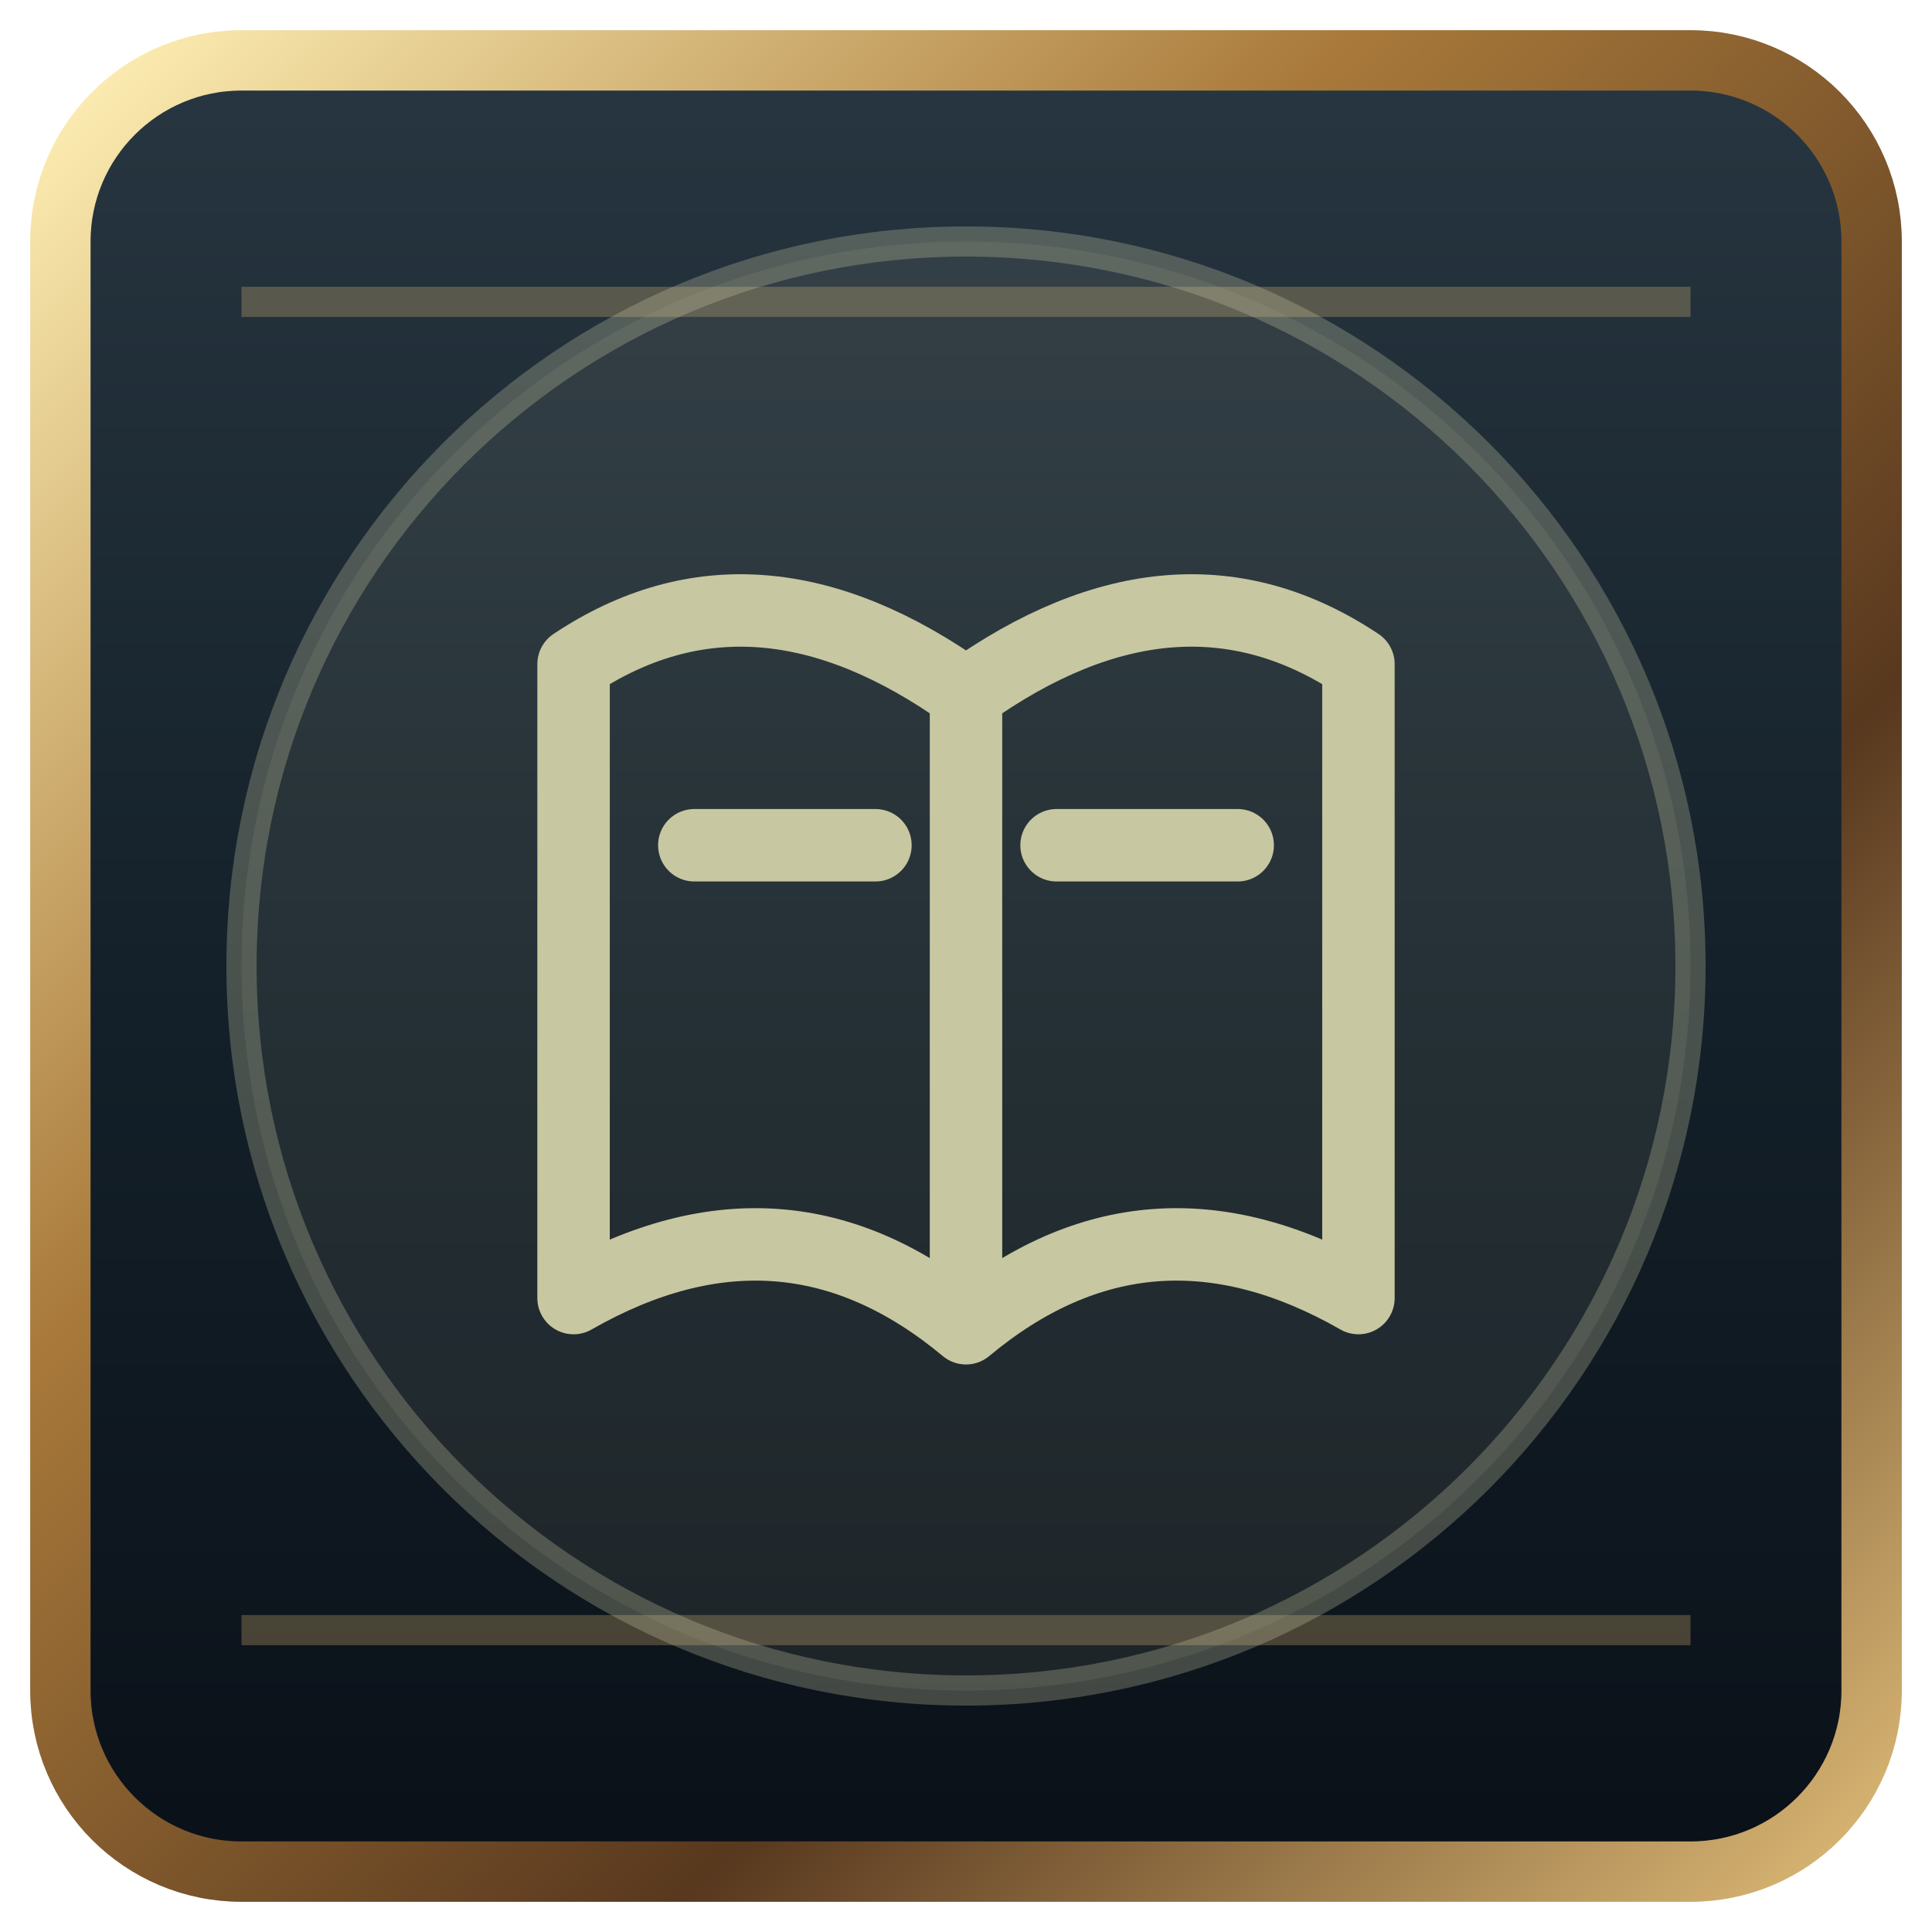
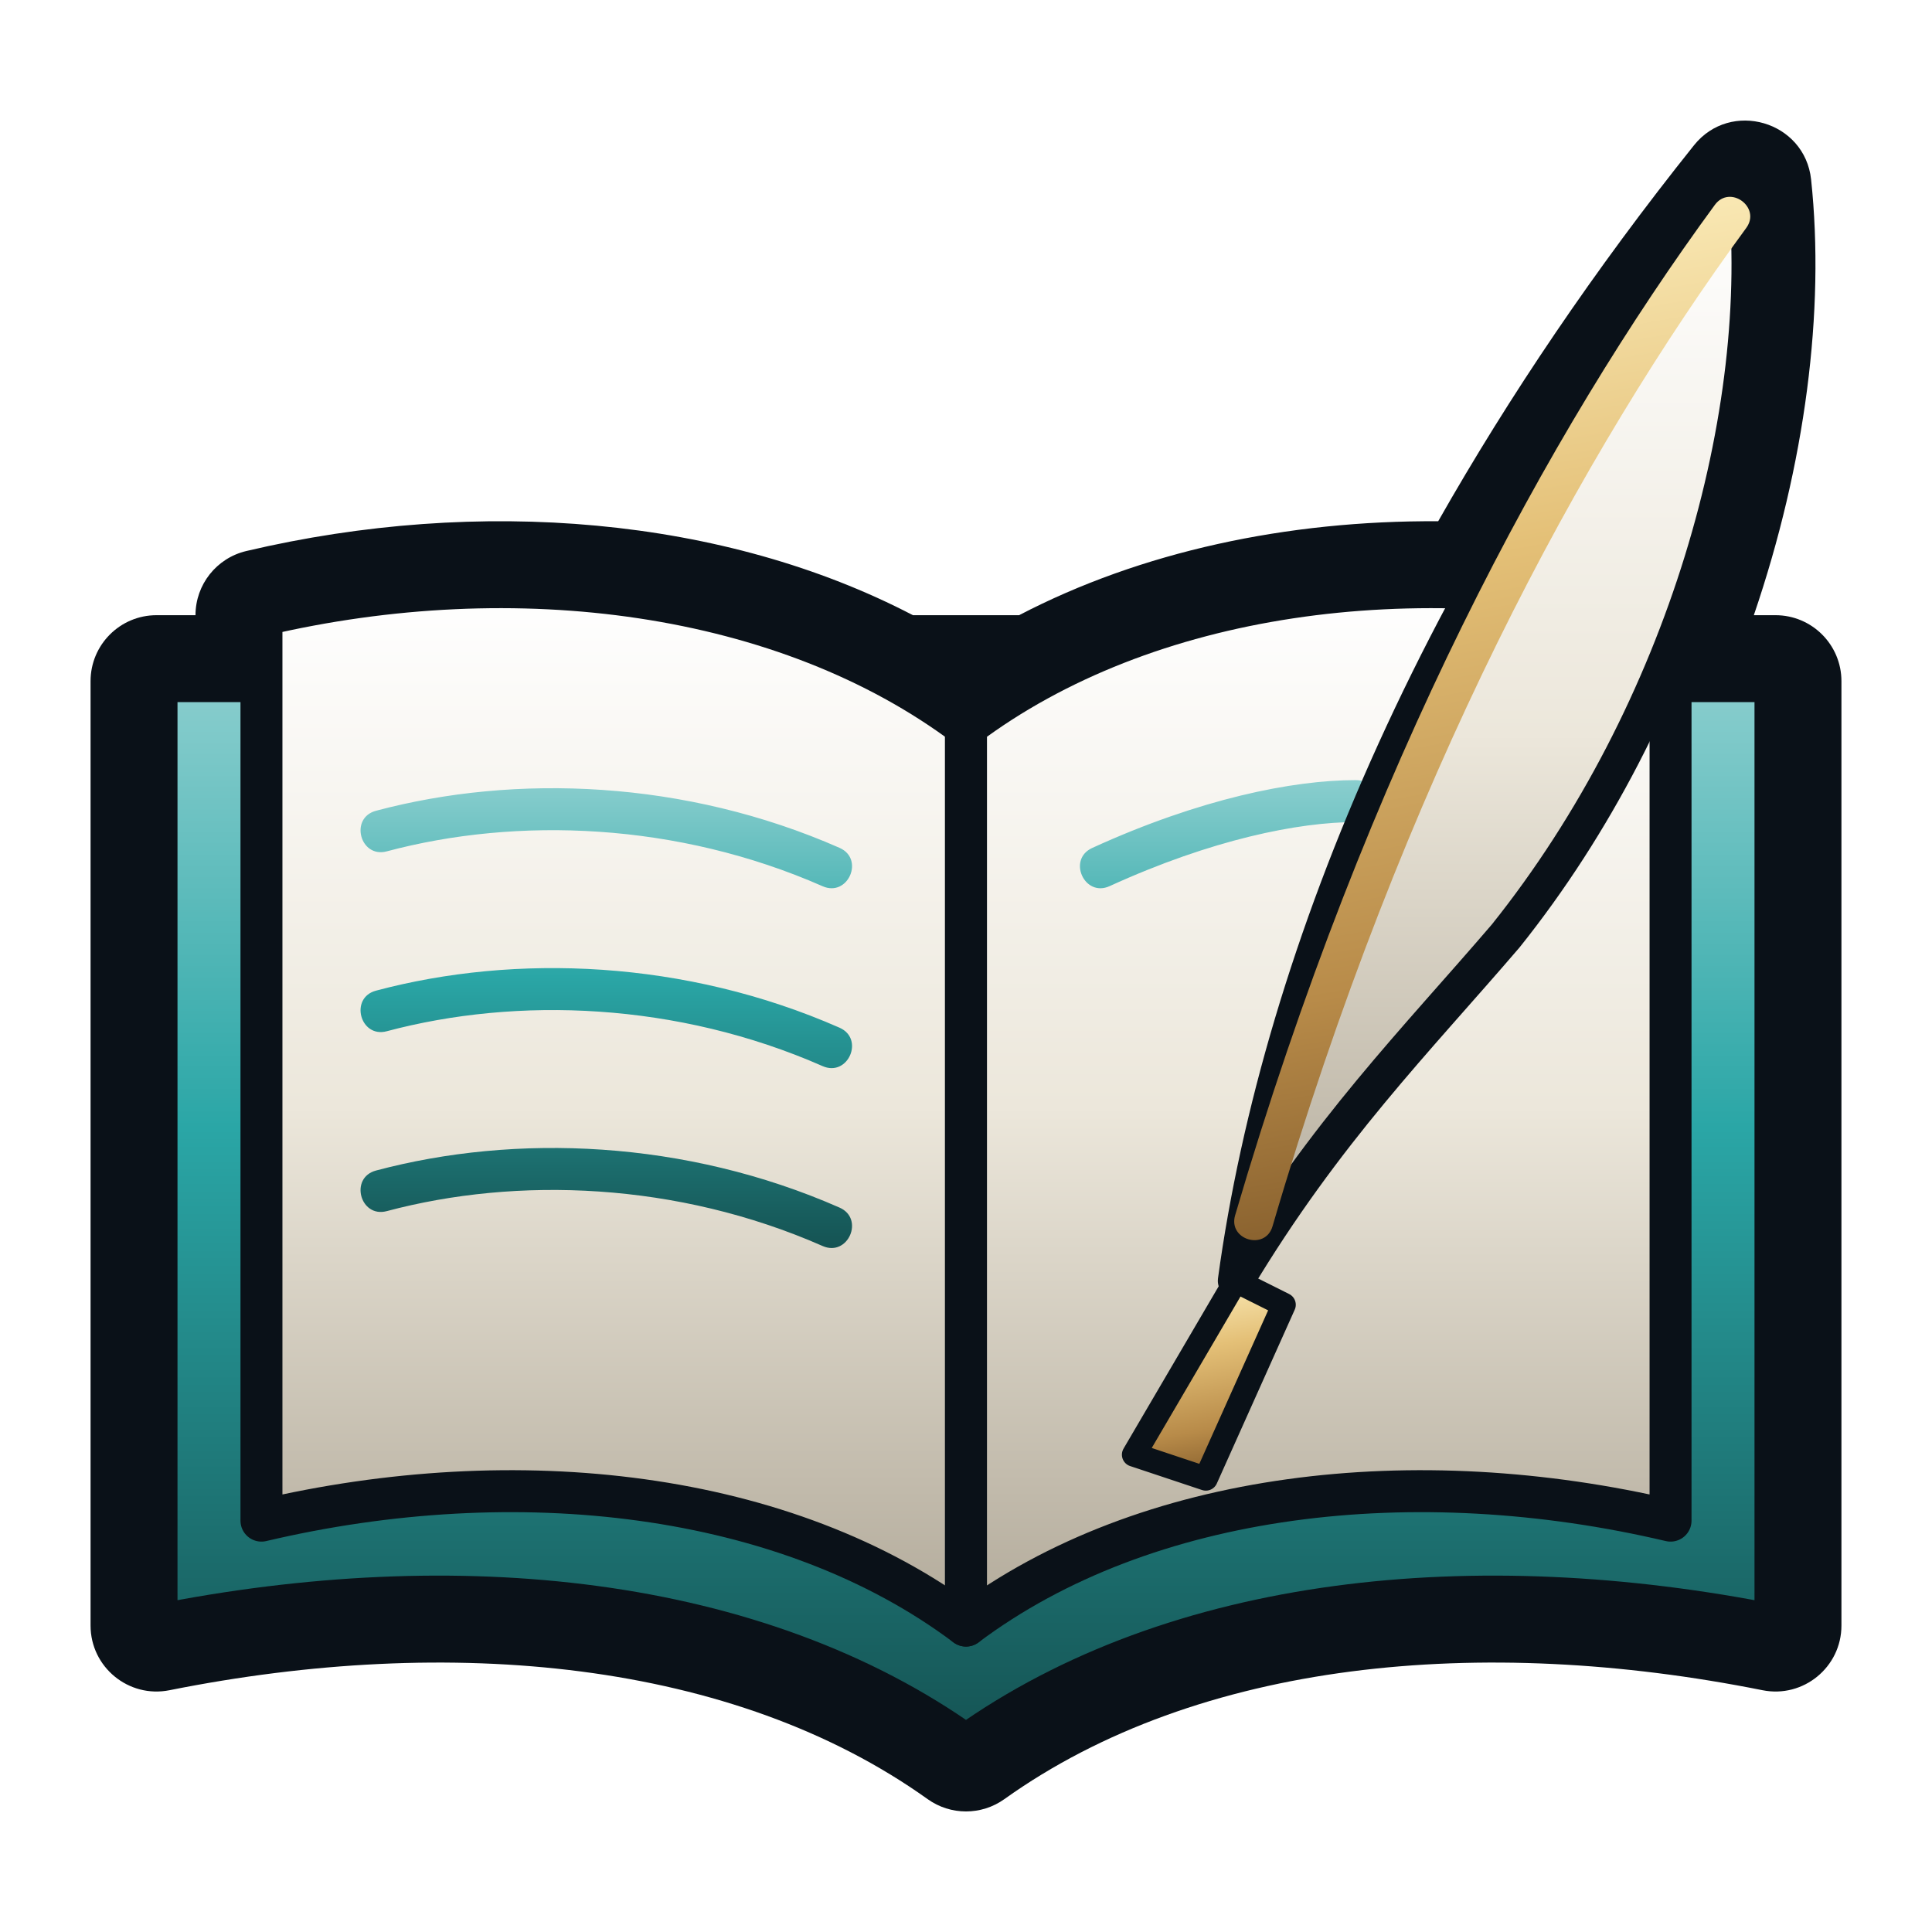
<svg xmlns="http://www.w3.org/2000/svg" width="64" height="64" viewBox="0 0 64 64">
  <defs>
-     <linearGradient id="g" x1="0" y1="0" x2="1" y2="1">
-       <stop stop-color="#fff0b5" />
-       <stop offset=".35" stop-color="#a8793a" />
-       <stop offset=".68" stop-color="#58381e" />
-       <stop offset="1" stop-color="#dbb875" />
+     <linearGradient id="linear-gradient-1" x1="32" y1="22.564" x2="32" y2="57.821" gradientUnits="userSpaceOnUse">
+       <stop offset="0" stop-color="#8acece" />
+       <stop offset="0.42" stop-color="#2aa6a6" />
+       <stop offset="1" stop-color="#155353" />
    </linearGradient>
-     <linearGradient id="bg" x2="0" y2="1">
-       <stop stop-color="#283641" />
-       <stop offset=".5" stop-color="#14212a" />
-       <stop offset="1" stop-color="#0a1018" />
+     <linearGradient id="linear-gradient-2" x1="20.33" y1="19.451" x2="20.33" y2="53.849" gradientUnits="userSpaceOnUse">
+       <stop offset="0" stop-color="#ffffff" />
+       <stop offset="0.5" stop-color="#ece7db" />
+       <stop offset="1" stop-color="#b2aa9a" />
    </linearGradient>
-     <radialGradient id="gem">
-       <stop stop-color="#effaff" />
-       <stop offset=".22" stop-color="#80c4ea" />
-       <stop offset=".62" stop-color="#27638b" />
-       <stop offset="1" stop-color="#102739" />
-     </radialGradient>
+     <linearGradient id="linear-gradient-3" x1="43.67" y1="19.451" x2="43.67" y2="53.849" gradientUnits="userSpaceOnUse">
+       <stop offset="0" stop-color="#ffffff" />
+       <stop offset="0.5" stop-color="#ece7db" />
+       <stop offset="1" stop-color="#b2aa9a" />
+     </linearGradient>
+     <linearGradient id="linear-gradient-4" x1="28.771" y1="25.842" x2="28.771" y2="41.342" gradientUnits="userSpaceOnUse">
+       <stop offset="0" stop-color="#8acece" />
+       <stop offset="0.42" stop-color="#2aa6a6" />
+       <stop offset="1" stop-color="#155353" />
+     </linearGradient>
+     <linearGradient id="linear-gradient-5" x1="49.447" y1="6.177" x2="49.447" y2="42.427" gradientUnits="userSpaceOnUse">
+       <stop offset="0" stop-color="#ffffff" />
+       <stop offset="0.5" stop-color="#ece7db" />
+       <stop offset="1" stop-color="#b2aa9a" />
+     </linearGradient>
+     <linearGradient id="linear-gradient-6" x1="46.219" y1="5.58" x2="52.645" y2="42.023" gradientUnits="userSpaceOnUse">
+       <stop offset="0" stop-color="#fff3c4" />
+       <stop offset="0.35" stop-color="#e4c077" />
+       <stop offset="0.72" stop-color="#b88b49" />
+       <stop offset="1" stop-color="#7a5426" />
+     </linearGradient>
+     <linearGradient id="linear-gradient-7" x1="39.409" y1="42.102" x2="40.68" y2="49.308" gradientUnits="userSpaceOnUse">
+       <stop offset="0" stop-color="#fff3c4" />
+       <stop offset="0.35" stop-color="#e4c077" />
+       <stop offset="0.72" stop-color="#b88b49" />
+       <stop offset="1" stop-color="#7a5426" />
+     </linearGradient>
  </defs>
-   <rect x="2" y="2" width="60" height="60" rx="6" fill="url(#bg)" stroke="url(#g)" stroke-width="2" />
-   <path d="M8 10 H56 M8 54 H56" stroke="#e4c077" opacity=".28" />
-   <circle cx="32" cy="32" r="24" fill="#c7c7a1" fill-opacity=".10" stroke="#c7c7a1" stroke-opacity=".3" />
-   <g transform="translate(14 14)" stroke="#c7c7a1" stroke-width="2.4" fill="none" stroke-linejoin="round" stroke-linecap="round">
-     <path d="M5 8 Q11 4 18 9 Q25 4 31 8 V29 Q24 25 18 30 Q12 25 5 29 Z M18 9 V30 M9 14 H15 M21 14 H27" />
+   <g id="Layer_1" data-name="Layer 1">
+     <g id="emblem">
+       <path id="halo" d="M58.098 20.379 L58.815 20.379 C60.022 20.379 61 21.358 61 22.564 L61 53.849 C61 55.226 59.737 56.261 58.387 55.991 C49.066 54.127 39.71 54.999 33.27 59.599 C32.51 60.142 31.49 60.142 30.73 59.599 C24.29 54.999 14.934 54.127 5.613 55.991 C4.263 56.261 3 55.226 3 53.849 L3 22.564 C3 21.358 3.978 20.379 5.185 20.379 L6.476 20.379 C6.476 19.365 7.174 18.485 8.161 18.253 C15.891 16.434 24 17.124 30.241 20.379 L33.759 20.379 C37.802 18.271 42.635 17.236 47.642 17.267 C49.999 13.115 52.818 8.935 56.116 4.812 C57.33 3.294 59.788 4.012 59.995 5.946 C60.458 10.295 59.804 15.377 58.098 20.379 Z" fill="#0a1118" />
+       <path id="cover" d="M5.185 22.564 L5.185 53.849 C15.116 51.862 25.048 52.855 32 57.821 C38.952 52.855 48.884 51.862 58.815 53.849 L58.815 22.564 Z" fill="url(#linear-gradient-1)" stroke="#0a1118" stroke-width="1.39" stroke-linejoin="round" />
+       <path id="page_l" data-name="page l" d="M32 24.054 C26.041 19.585 17.103 18.393 8.661 20.379 L8.661 50.373 C17.103 48.386 26.041 49.379 32 53.849 Z" fill="url(#linear-gradient-2)" stroke="#0a1118" stroke-width="1.39" stroke-linejoin="round" />
+       <path id="page_r" data-name="page r" d="M32 24.054 C37.959 19.585 46.897 18.393 55.339 20.379 L55.339 50.373 C46.897 48.386 37.959 49.379 32 53.849 Z" fill="url(#linear-gradient-3)" stroke="#0a1118" stroke-width="1.39" stroke-linejoin="round" />
+       <path id="text" d="M36.18 28.09 C39.747 26.459 42.825 25.842 44.911 25.842 C45.826 25.842 45.826 27.232 44.911 27.232 C43.024 27.232 40.144 27.807 36.758 29.354 C35.926 29.735 35.348 28.47 36.18 28.09 Z M12.454 26.858 C17.076 25.626 22.7 25.837 27.811 28.086 C28.649 28.454 28.089 29.727 27.251 29.358 C22.43 27.237 17.129 27.051 12.813 28.202 C11.928 28.438 11.57 27.094 12.454 26.858 Z M12.454 32.817 C17.076 31.585 22.7 31.796 27.811 34.044 C28.649 34.413 28.089 35.686 27.251 35.317 C22.43 33.196 17.129 33.01 12.813 34.161 C11.928 34.397 11.57 33.053 12.454 32.817 Z M12.454 38.776 C17.076 37.544 22.7 37.755 27.811 40.003 C28.649 40.372 28.089 41.645 27.251 41.276 C22.43 39.155 17.129 38.969 12.813 40.12 C11.928 40.355 11.57 39.012 12.454 38.776 Z" fill="url(#linear-gradient-4)" />
+       <path id="gutter" d="M31.404 24.551 C31.404 23.766 32.596 23.766 32.596 24.551 L32.596 53.352 C32.596 54.137 31.404 54.137 31.404 53.352 Z" fill="#0a1118" />
+       <path id="quill" d="M40.938 42.427 C42.428 31.503 47.89 18.592 57.822 6.177 C58.616 13.626 55.836 23.557 49.877 31.006 C46.897 34.482 43.918 37.462 40.938 42.427 Z" fill="url(#linear-gradient-5)" stroke="#0a1118" stroke-width="1.192" stroke-linejoin="round" />
+       <path id="shaft" d="M56.805 6.789 C57.307 6.103 58.349 6.867 57.846 7.552 C52.428 14.94 46.502 25.797 42.154 40.623 C41.914 41.438 40.676 41.075 40.915 40.259 C45.306 25.29 51.298 14.298 56.805 6.789 Z" fill="url(#linear-gradient-6)" />
+       <path id="nib" d="M40.938 42.427 L37.562 48.188 L39.945 48.982 L42.527 43.222 Z" fill="url(#linear-gradient-7)" stroke="#0a1118" stroke-width="0.795" stroke-linejoin="round" />
+     </g>
  </g>
</svg>
